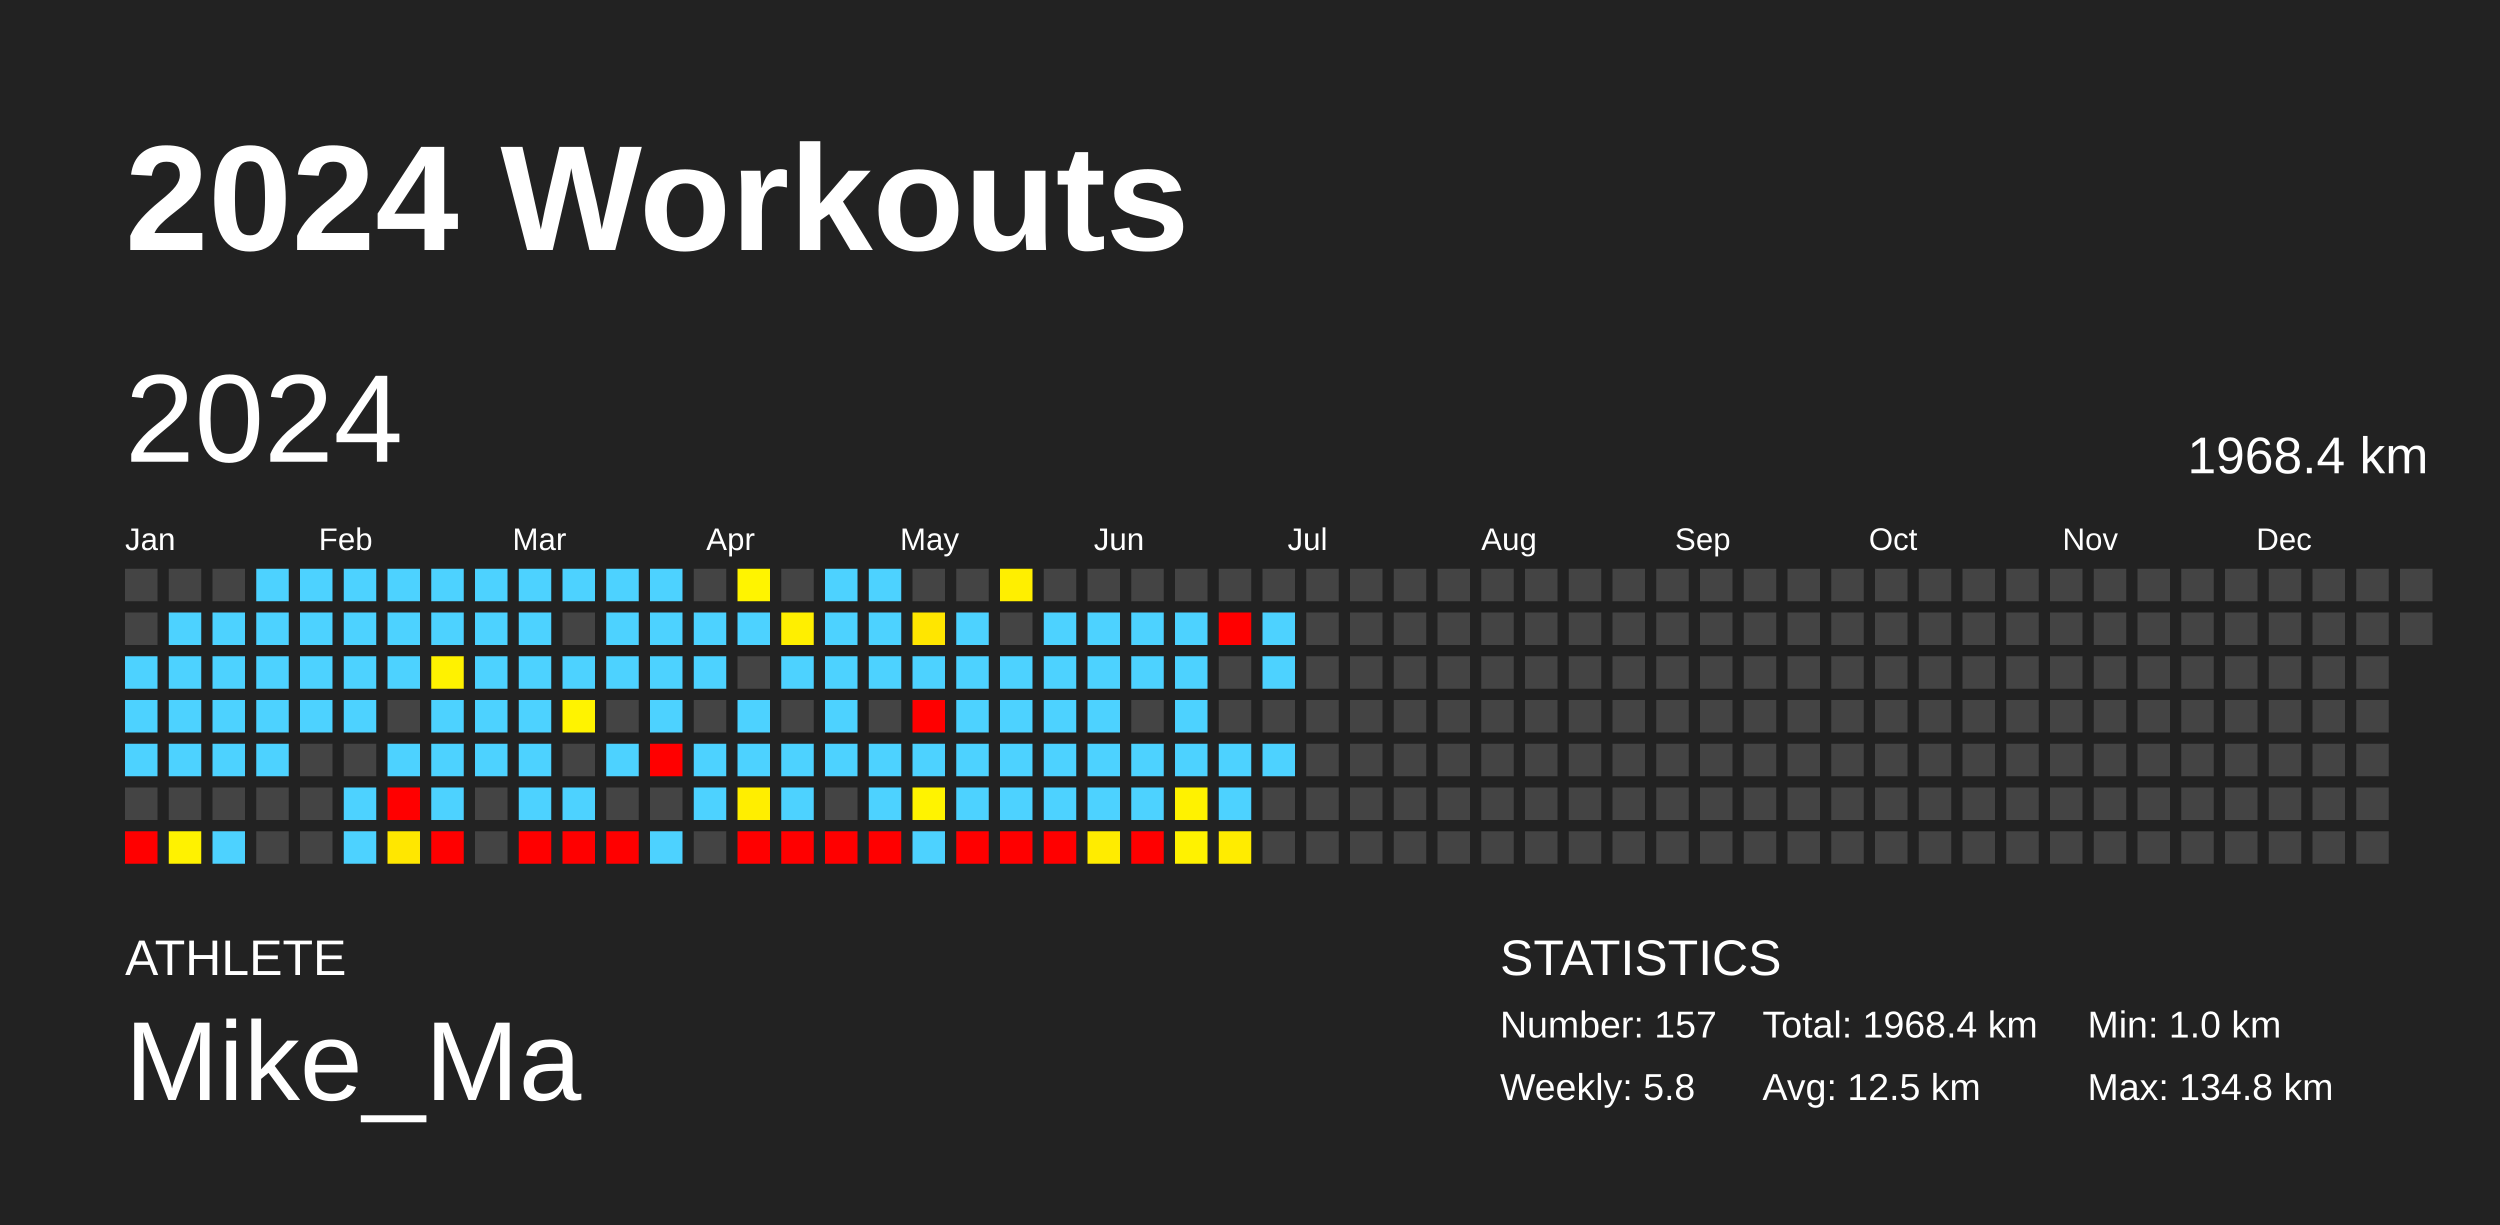
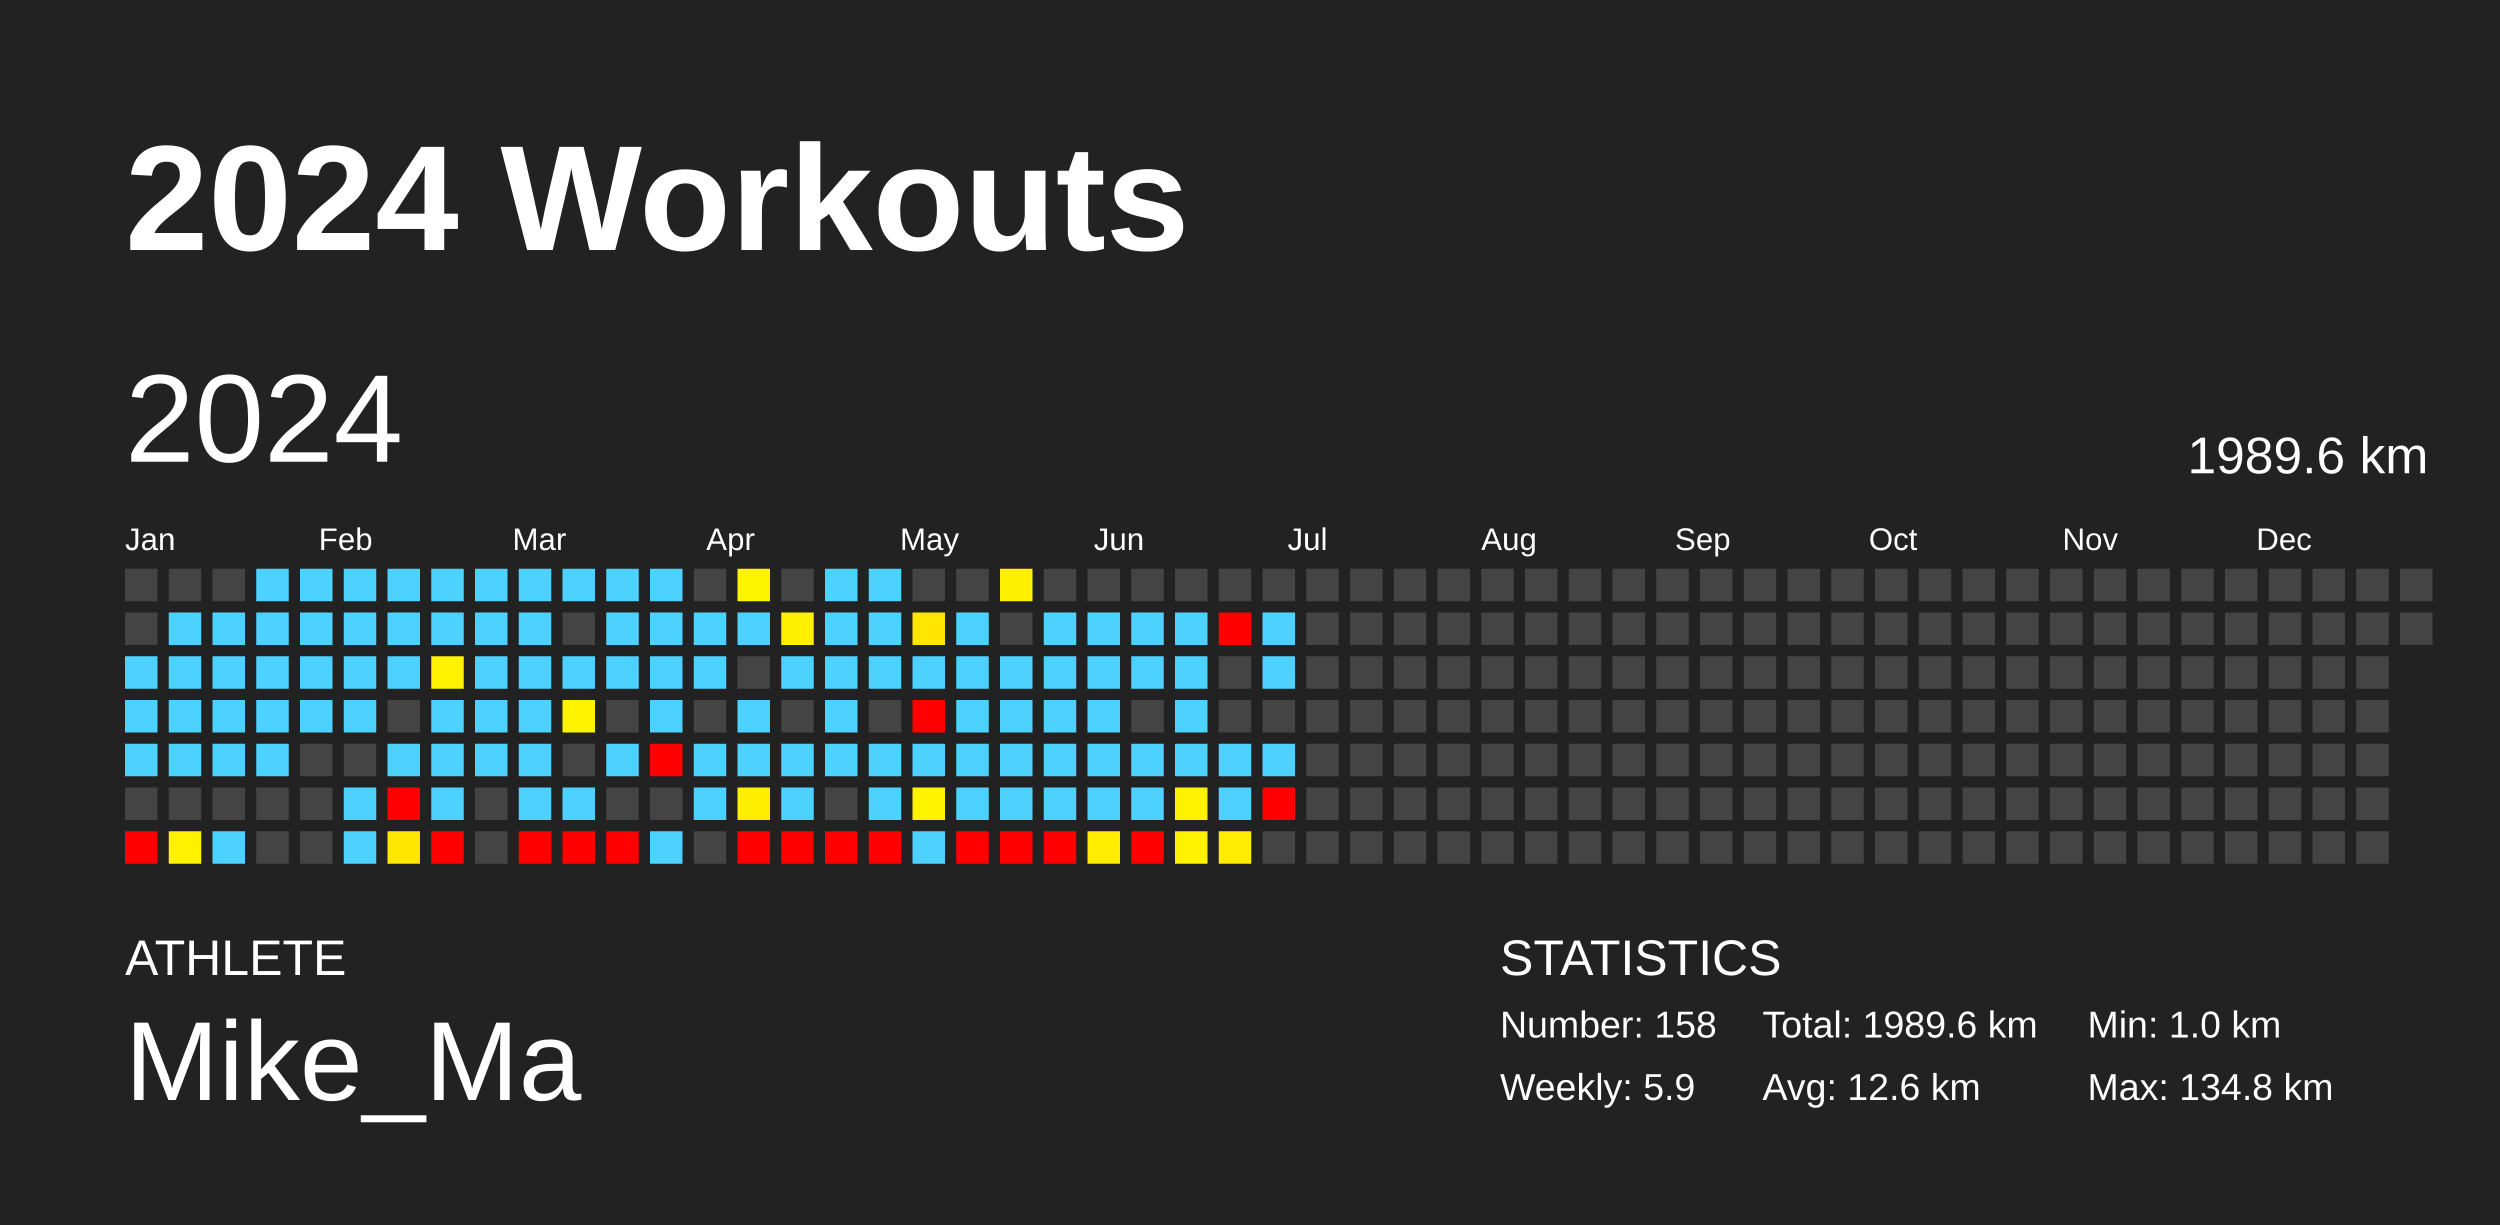
<svg xmlns="http://www.w3.org/2000/svg" baseProfile="full" height="98mm" version="1.1" viewBox="0,0,200,98" width="200mm">
  <defs />
  <rect fill="#222222" height="98" width="200" x="0" y="0" />
  <text fill="#FFFFFF" style="font-size:12px; font-family:Arial; font-weight:bold;" x="10" y="20">2024 Workouts</text>
  <text fill="#FFFFFF" style="font-size:4px; font-family:Arial" x="10" y="78">ATHLETE</text>
  <text fill="#FFFFFF" style="font-size:9px; font-family:Arial" x="10" y="88">Mike_Ma</text>
  <text fill="#FFFFFF" style="font-size:4px; font-family:Arial" x="120" y="78">STATISTICS</text>
-   <text fill="#FFFFFF" style="font-size:3px; font-family:Arial" x="120" y="83">Number: 157</text>
-   <text fill="#FFFFFF" style="font-size:3px; font-family:Arial" x="120" y="88">Weekly: 5.8</text>
-   <text fill="#FFFFFF" style="font-size:3px; font-family:Arial" x="141" y="83">Total: 1968.4 km</text>
-   <text fill="#FFFFFF" style="font-size:3px; font-family:Arial" x="141" y="88">Avg: 12.5 km</text>
+   <text fill="#FFFFFF" style="font-size:3px; font-family:Arial" x="120" y="83">Number: 158</text>
+   <text fill="#FFFFFF" style="font-size:3px; font-family:Arial" x="120" y="88">Weekly: 5.9</text>
+   <text fill="#FFFFFF" style="font-size:3px; font-family:Arial" x="141" y="83">Total: 1989.6 km</text>
+   <text fill="#FFFFFF" style="font-size:3px; font-family:Arial" x="141" y="88">Avg: 12.6 km</text>
  <text fill="#FFFFFF" style="font-size:3px; font-family:Arial" x="167" y="83">Min: 1.0 km</text>
  <text fill="#FFFFFF" style="font-size:3px; font-family:Arial" x="167" y="88">Max: 134.8 km</text>
  <text dominant-baseline="hanging" fill="#FFFFFF" style="font-size:10.0px; font-family:Arial;" x="10" y="30">2024</text>
-   <text dominant-baseline="hanging" fill="#FFFFFF" style="font-size:4.125px; font-family:Arial;" x="175" y="35">1968.4 km</text>
+   <text dominant-baseline="hanging" fill="#FFFFFF" style="font-size:4.125px; font-family:Arial;" x="175" y="35">1989.6 km</text>
  <text fill="#FFFFFF" style="font-size:2.5px; font-family:Arial" x="10.0" y="44">Jan</text>
  <text fill="#FFFFFF" style="font-size:2.5px; font-family:Arial" x="25.5" y="44">Feb</text>
  <text fill="#FFFFFF" style="font-size:2.5px; font-family:Arial" x="41.0" y="44">Mar</text>
  <text fill="#FFFFFF" style="font-size:2.5px; font-family:Arial" x="56.5" y="44">Apr</text>
  <text fill="#FFFFFF" style="font-size:2.5px; font-family:Arial" x="72.0" y="44">May</text>
  <text fill="#FFFFFF" style="font-size:2.5px; font-family:Arial" x="87.5" y="44">Jun</text>
  <text fill="#FFFFFF" style="font-size:2.5px; font-family:Arial" x="103.0" y="44">Jul</text>
  <text fill="#FFFFFF" style="font-size:2.5px; font-family:Arial" x="118.5" y="44">Aug</text>
  <text fill="#FFFFFF" style="font-size:2.5px; font-family:Arial" x="134.0" y="44">Sep</text>
  <text fill="#FFFFFF" style="font-size:2.5px; font-family:Arial" x="149.5" y="44">Oct</text>
  <text fill="#FFFFFF" style="font-size:2.5px; font-family:Arial" x="165.0" y="44">Nov</text>
  <text fill="#FFFFFF" style="font-size:2.5px; font-family:Arial" x="180.5" y="44">Dec</text>
  <rect fill="#444444" height="2.6" width="2.6" x="10.0" y="45.5" />
  <rect fill="#444444" height="2.6" width="2.6" x="10.0" y="49.0" />
  <rect fill="#4dd2ff" height="2.6" width="2.6" x="10.0" y="52.5" />
  <rect fill="#4dd2ff" height="2.6" width="2.6" x="10.0" y="56.0" />
  <rect fill="#4dd2ff" height="2.6" width="2.6" x="10.0" y="59.5" />
  <rect fill="#444444" height="2.6" width="2.6" x="10.0" y="63.0" />
  <rect fill="red" height="2.6" width="2.6" x="10.0" y="66.5" />
  <rect fill="#444444" height="2.6" width="2.6" x="13.5" y="45.5" />
  <rect fill="#4dd2ff" height="2.6" width="2.6" x="13.5" y="49.0" />
  <rect fill="#4dd2ff" height="2.6" width="2.6" x="13.5" y="52.5" />
  <rect fill="#4dd2ff" height="2.6" width="2.6" x="13.5" y="56.0" />
  <rect fill="#4dd2ff" height="2.6" width="2.6" x="13.5" y="59.5" />
  <rect fill="#444444" height="2.6" width="2.6" x="13.5" y="63.0" />
  <rect fill="#fff200" height="2.6" width="2.6" x="13.5" y="66.5" />
  <rect fill="#444444" height="2.6" width="2.6" x="17.0" y="45.5" />
  <rect fill="#4dd2ff" height="2.6" width="2.6" x="17.0" y="49.0" />
  <rect fill="#4dd2ff" height="2.6" width="2.6" x="17.0" y="52.5" />
  <rect fill="#4dd2ff" height="2.6" width="2.6" x="17.0" y="56.0" />
  <rect fill="#4dd2ff" height="2.6" width="2.6" x="17.0" y="59.5" />
  <rect fill="#444444" height="2.6" width="2.6" x="17.0" y="63.0" />
  <rect fill="#4dd2ff" height="2.6" width="2.6" x="17.0" y="66.5" />
  <rect fill="#4dd2ff" height="2.6" width="2.6" x="20.5" y="45.5" />
  <rect fill="#4dd2ff" height="2.6" width="2.6" x="20.5" y="49.0" />
  <rect fill="#4dd2ff" height="2.6" width="2.6" x="20.5" y="52.5" />
  <rect fill="#4dd2ff" height="2.6" width="2.6" x="20.5" y="56.0" />
  <rect fill="#4dd2ff" height="2.6" width="2.6" x="20.5" y="59.5" />
  <rect fill="#444444" height="2.6" width="2.6" x="20.5" y="63.0" />
  <rect fill="#444444" height="2.6" width="2.6" x="20.5" y="66.5" />
  <rect fill="#4dd2ff" height="2.6" width="2.6" x="24.0" y="45.5" />
  <rect fill="#4dd2ff" height="2.6" width="2.6" x="24.0" y="49.0" />
  <rect fill="#4dd2ff" height="2.6" width="2.6" x="24.0" y="52.5" />
  <rect fill="#4dd2ff" height="2.6" width="2.6" x="24.0" y="56.0" />
  <rect fill="#444444" height="2.6" width="2.6" x="24.0" y="59.5" />
  <rect fill="#444444" height="2.6" width="2.6" x="24.0" y="63.0" />
  <rect fill="#444444" height="2.6" width="2.6" x="24.0" y="66.5" />
  <rect fill="#4dd2ff" height="2.6" width="2.6" x="27.5" y="45.5" />
  <rect fill="#4dd2ff" height="2.6" width="2.6" x="27.5" y="49.0" />
  <rect fill="#4dd2ff" height="2.6" width="2.6" x="27.5" y="52.5" />
  <rect fill="#4dd2ff" height="2.6" width="2.6" x="27.5" y="56.0" />
  <rect fill="#444444" height="2.6" width="2.6" x="27.5" y="59.5" />
  <rect fill="#4dd2ff" height="2.6" width="2.6" x="27.5" y="63.0" />
  <rect fill="#4dd2ff" height="2.6" width="2.6" x="27.5" y="66.5" />
  <rect fill="#4dd2ff" height="2.6" width="2.6" x="31.0" y="45.5" />
  <rect fill="#4dd2ff" height="2.6" width="2.6" x="31.0" y="49.0" />
  <rect fill="#4dd2ff" height="2.6" width="2.6" x="31.0" y="52.5" />
  <rect fill="#444444" height="2.6" width="2.6" x="31.0" y="56.0" />
  <rect fill="#4dd2ff" height="2.6" width="2.6" x="31.0" y="59.5" />
  <rect fill="red" height="2.6" width="2.6" x="31.0" y="63.0" />
  <rect fill="#ffe700" height="2.6" width="2.6" x="31.0" y="66.5" />
  <rect fill="#4dd2ff" height="2.6" width="2.6" x="34.5" y="45.5" />
  <rect fill="#4dd2ff" height="2.6" width="2.6" x="34.5" y="49.0" />
  <rect fill="#fff200" height="2.6" width="2.6" x="34.5" y="52.5" />
  <rect fill="#4dd2ff" height="2.6" width="2.6" x="34.5" y="56.0" />
  <rect fill="#4dd2ff" height="2.6" width="2.6" x="34.5" y="59.5" />
  <rect fill="#4dd2ff" height="2.6" width="2.6" x="34.5" y="63.0" />
  <rect fill="red" height="2.6" width="2.6" x="34.5" y="66.5" />
  <rect fill="#4dd2ff" height="2.6" width="2.6" x="38.0" y="45.5" />
  <rect fill="#4dd2ff" height="2.6" width="2.6" x="38.0" y="49.0" />
  <rect fill="#4dd2ff" height="2.6" width="2.6" x="38.0" y="52.5" />
  <rect fill="#4dd2ff" height="2.6" width="2.6" x="38.0" y="56.0" />
  <rect fill="#4dd2ff" height="2.6" width="2.6" x="38.0" y="59.5" />
  <rect fill="#444444" height="2.6" width="2.6" x="38.0" y="63.0" />
  <rect fill="#444444" height="2.6" width="2.6" x="38.0" y="66.5" />
  <rect fill="#4dd2ff" height="2.6" width="2.6" x="41.5" y="45.5" />
  <rect fill="#4dd2ff" height="2.6" width="2.6" x="41.5" y="49.0" />
  <rect fill="#4dd2ff" height="2.6" width="2.6" x="41.5" y="52.5" />
  <rect fill="#4dd2ff" height="2.6" width="2.6" x="41.5" y="56.0" />
  <rect fill="#4dd2ff" height="2.6" width="2.6" x="41.5" y="59.5" />
  <rect fill="#4dd2ff" height="2.6" width="2.6" x="41.5" y="63.0" />
  <rect fill="red" height="2.6" width="2.6" x="41.5" y="66.5" />
  <rect fill="#4dd2ff" height="2.6" width="2.6" x="45.0" y="45.5" />
  <rect fill="#444444" height="2.6" width="2.6" x="45.0" y="49.0" />
  <rect fill="#4dd2ff" height="2.6" width="2.6" x="45.0" y="52.5" />
  <rect fill="#fff300" height="2.6" width="2.6" x="45.0" y="56.0" />
  <rect fill="#444444" height="2.6" width="2.6" x="45.0" y="59.5" />
  <rect fill="#4dd2ff" height="2.6" width="2.6" x="45.0" y="63.0" />
  <rect fill="red" height="2.6" width="2.6" x="45.0" y="66.5" />
  <rect fill="#4dd2ff" height="2.6" width="2.6" x="48.5" y="45.5" />
  <rect fill="#4dd2ff" height="2.6" width="2.6" x="48.5" y="49.0" />
  <rect fill="#4dd2ff" height="2.6" width="2.6" x="48.5" y="52.5" />
  <rect fill="#444444" height="2.6" width="2.6" x="48.5" y="56.0" />
  <rect fill="#4dd2ff" height="2.6" width="2.6" x="48.5" y="59.5" />
  <rect fill="#444444" height="2.6" width="2.6" x="48.5" y="63.0" />
  <rect fill="red" height="2.6" width="2.6" x="48.5" y="66.5" />
  <rect fill="#4dd2ff" height="2.6" width="2.6" x="52.0" y="45.5" />
  <rect fill="#4dd2ff" height="2.6" width="2.6" x="52.0" y="49.0" />
  <rect fill="#4dd2ff" height="2.6" width="2.6" x="52.0" y="52.5" />
  <rect fill="#4dd2ff" height="2.6" width="2.6" x="52.0" y="56.0" />
  <rect fill="red" height="2.6" width="2.6" x="52.0" y="59.5" />
  <rect fill="#444444" height="2.6" width="2.6" x="52.0" y="63.0" />
  <rect fill="#4dd2ff" height="2.6" width="2.6" x="52.0" y="66.5" />
  <rect fill="#444444" height="2.6" width="2.6" x="55.5" y="45.5" />
  <rect fill="#4dd2ff" height="2.6" width="2.6" x="55.5" y="49.0" />
  <rect fill="#4dd2ff" height="2.6" width="2.6" x="55.5" y="52.5" />
  <rect fill="#444444" height="2.6" width="2.6" x="55.5" y="56.0" />
  <rect fill="#4dd2ff" height="2.6" width="2.6" x="55.5" y="59.5" />
  <rect fill="#4dd2ff" height="2.6" width="2.6" x="55.5" y="63.0" />
  <rect fill="#444444" height="2.6" width="2.6" x="55.5" y="66.5" />
  <rect fill="#fff400" height="2.6" width="2.6" x="59.0" y="45.5" />
  <rect fill="#4dd2ff" height="2.6" width="2.6" x="59.0" y="49.0" />
  <rect fill="#444444" height="2.6" width="2.6" x="59.0" y="52.5" />
  <rect fill="#4dd2ff" height="2.6" width="2.6" x="59.0" y="56.0" />
  <rect fill="#4dd2ff" height="2.6" width="2.6" x="59.0" y="59.5" />
  <rect fill="#ffee00" height="2.6" width="2.6" x="59.0" y="63.0" />
  <rect fill="red" height="2.6" width="2.6" x="59.0" y="66.5" />
  <rect fill="#444444" height="2.6" width="2.6" x="62.5" y="45.5" />
  <rect fill="#ffef00" height="2.6" width="2.6" x="62.5" y="49.0" />
  <rect fill="#4dd2ff" height="2.6" width="2.6" x="62.5" y="52.5" />
  <rect fill="#444444" height="2.6" width="2.6" x="62.5" y="56.0" />
  <rect fill="#4dd2ff" height="2.6" width="2.6" x="62.5" y="59.5" />
  <rect fill="#4dd2ff" height="2.6" width="2.6" x="62.5" y="63.0" />
  <rect fill="red" height="2.6" width="2.6" x="62.5" y="66.5" />
  <rect fill="#4dd2ff" height="2.6" width="2.6" x="66.0" y="45.5" />
  <rect fill="#4dd2ff" height="2.6" width="2.6" x="66.0" y="49.0" />
  <rect fill="#4dd2ff" height="2.6" width="2.6" x="66.0" y="52.5" />
  <rect fill="#4dd2ff" height="2.6" width="2.6" x="66.0" y="56.0" />
  <rect fill="#4dd2ff" height="2.6" width="2.6" x="66.0" y="59.5" />
  <rect fill="#444444" height="2.6" width="2.6" x="66.0" y="63.0" />
  <rect fill="red" height="2.6" width="2.6" x="66.0" y="66.5" />
  <rect fill="#4dd2ff" height="2.6" width="2.6" x="69.5" y="45.5" />
  <rect fill="#4dd2ff" height="2.6" width="2.6" x="69.5" y="49.0" />
  <rect fill="#4dd2ff" height="2.6" width="2.6" x="69.5" y="52.5" />
  <rect fill="#444444" height="2.6" width="2.6" x="69.5" y="56.0" />
  <rect fill="#4dd2ff" height="2.6" width="2.6" x="69.5" y="59.5" />
  <rect fill="#4dd2ff" height="2.6" width="2.6" x="69.5" y="63.0" />
  <rect fill="red" height="2.6" width="2.6" x="69.5" y="66.5" />
  <rect fill="#444444" height="2.6" width="2.6" x="73.0" y="45.5" />
  <rect fill="#ffe600" height="2.6" width="2.6" x="73.0" y="49.0" />
  <rect fill="#4dd2ff" height="2.6" width="2.6" x="73.0" y="52.5" />
  <rect fill="red" height="2.6" width="2.6" x="73.0" y="56.0" />
  <rect fill="#4dd2ff" height="2.6" width="2.6" x="73.0" y="59.5" />
  <rect fill="#fff300" height="2.6" width="2.6" x="73.0" y="63.0" />
  <rect fill="#4dd2ff" height="2.6" width="2.6" x="73.0" y="66.5" />
  <rect fill="#444444" height="2.6" width="2.6" x="76.5" y="45.5" />
  <rect fill="#4dd2ff" height="2.6" width="2.6" x="76.5" y="49.0" />
  <rect fill="#4dd2ff" height="2.6" width="2.6" x="76.5" y="52.5" />
  <rect fill="#4dd2ff" height="2.6" width="2.6" x="76.5" y="56.0" />
  <rect fill="#4dd2ff" height="2.6" width="2.6" x="76.5" y="59.5" />
  <rect fill="#4dd2ff" height="2.6" width="2.6" x="76.5" y="63.0" />
  <rect fill="red" height="2.6" width="2.6" x="76.5" y="66.5" />
  <rect fill="#ffef00" height="2.6" width="2.6" x="80.0" y="45.5" />
  <rect fill="#444444" height="2.6" width="2.6" x="80.0" y="49.0" />
  <rect fill="#4dd2ff" height="2.6" width="2.6" x="80.0" y="52.5" />
  <rect fill="#4dd2ff" height="2.6" width="2.6" x="80.0" y="56.0" />
  <rect fill="#4dd2ff" height="2.6" width="2.6" x="80.0" y="59.5" />
  <rect fill="#4dd2ff" height="2.6" width="2.6" x="80.0" y="63.0" />
  <rect fill="red" height="2.6" width="2.6" x="80.0" y="66.5" />
  <rect fill="#444444" height="2.6" width="2.6" x="83.5" y="45.5" />
  <rect fill="#4dd2ff" height="2.6" width="2.6" x="83.5" y="49.0" />
  <rect fill="#4dd2ff" height="2.6" width="2.6" x="83.5" y="52.5" />
  <rect fill="#4dd2ff" height="2.6" width="2.6" x="83.5" y="56.0" />
  <rect fill="#4dd2ff" height="2.6" width="2.6" x="83.5" y="59.5" />
  <rect fill="#4dd2ff" height="2.6" width="2.6" x="83.5" y="63.0" />
  <rect fill="red" height="2.6" width="2.6" x="83.5" y="66.5" />
  <rect fill="#444444" height="2.6" width="2.6" x="87.0" y="45.5" />
  <rect fill="#4dd2ff" height="2.6" width="2.6" x="87.0" y="49.0" />
  <rect fill="#4dd2ff" height="2.6" width="2.6" x="87.0" y="52.5" />
  <rect fill="#4dd2ff" height="2.6" width="2.6" x="87.0" y="56.0" />
  <rect fill="#4dd2ff" height="2.6" width="2.6" x="87.0" y="59.5" />
  <rect fill="#4dd2ff" height="2.6" width="2.6" x="87.0" y="63.0" />
  <rect fill="#ffec00" height="2.6" width="2.6" x="87.0" y="66.5" />
  <rect fill="#444444" height="2.6" width="2.6" x="90.5" y="45.5" />
  <rect fill="#4dd2ff" height="2.6" width="2.6" x="90.5" y="49.0" />
  <rect fill="#4dd2ff" height="2.6" width="2.6" x="90.5" y="52.5" />
  <rect fill="#444444" height="2.6" width="2.6" x="90.5" y="56.0" />
  <rect fill="#4dd2ff" height="2.6" width="2.6" x="90.5" y="59.5" />
  <rect fill="#4dd2ff" height="2.6" width="2.6" x="90.5" y="63.0" />
  <rect fill="red" height="2.6" width="2.6" x="90.5" y="66.5" />
  <rect fill="#444444" height="2.6" width="2.6" x="94.0" y="45.5" />
  <rect fill="#4dd2ff" height="2.6" width="2.6" x="94.0" y="49.0" />
  <rect fill="#4dd2ff" height="2.6" width="2.6" x="94.0" y="52.5" />
  <rect fill="#4dd2ff" height="2.6" width="2.6" x="94.0" y="56.0" />
  <rect fill="#4dd2ff" height="2.6" width="2.6" x="94.0" y="59.5" />
  <rect fill="#fff200" height="2.6" width="2.6" x="94.0" y="63.0" />
  <rect fill="#fff200" height="2.6" width="2.6" x="94.0" y="66.5" />
  <rect fill="#444444" height="2.6" width="2.6" x="97.5" y="45.5" />
  <rect fill="red" height="2.6" width="2.6" x="97.5" y="49.0" />
  <rect fill="#444444" height="2.6" width="2.6" x="97.5" y="52.5" />
  <rect fill="#444444" height="2.6" width="2.6" x="97.5" y="56.0" />
  <rect fill="#4dd2ff" height="2.6" width="2.6" x="97.5" y="59.5" />
  <rect fill="#4dd2ff" height="2.6" width="2.6" x="97.5" y="63.0" />
  <rect fill="#ffec00" height="2.6" width="2.6" x="97.5" y="66.5" />
  <rect fill="#444444" height="2.6" width="2.6" x="101.0" y="45.5" />
  <rect fill="#4dd2ff" height="2.6" width="2.6" x="101.0" y="49.0" />
  <rect fill="#4dd2ff" height="2.6" width="2.6" x="101.0" y="52.5" />
  <rect fill="#444444" height="2.6" width="2.6" x="101.0" y="56.0" />
  <rect fill="#4dd2ff" height="2.6" width="2.6" x="101.0" y="59.5" />
-   <rect fill="#444444" height="2.6" width="2.6" x="101.0" y="63.0" />
+   <rect fill="red" height="2.6" width="2.6" x="101.0" y="63.0" />
  <rect fill="#444444" height="2.6" width="2.6" x="101.0" y="66.5" />
  <rect fill="#444444" height="2.6" width="2.6" x="104.5" y="45.5" />
  <rect fill="#444444" height="2.6" width="2.6" x="104.5" y="49.0" />
  <rect fill="#444444" height="2.6" width="2.6" x="104.5" y="52.5" />
  <rect fill="#444444" height="2.6" width="2.6" x="104.5" y="56.0" />
  <rect fill="#444444" height="2.6" width="2.6" x="104.5" y="59.5" />
  <rect fill="#444444" height="2.6" width="2.6" x="104.5" y="63.0" />
  <rect fill="#444444" height="2.6" width="2.6" x="104.5" y="66.5" />
  <rect fill="#444444" height="2.6" width="2.6" x="108.0" y="45.5" />
  <rect fill="#444444" height="2.6" width="2.6" x="108.0" y="49.0" />
  <rect fill="#444444" height="2.6" width="2.6" x="108.0" y="52.5" />
  <rect fill="#444444" height="2.6" width="2.6" x="108.0" y="56.0" />
  <rect fill="#444444" height="2.6" width="2.6" x="108.0" y="59.5" />
  <rect fill="#444444" height="2.6" width="2.6" x="108.0" y="63.0" />
  <rect fill="#444444" height="2.6" width="2.6" x="108.0" y="66.5" />
  <rect fill="#444444" height="2.6" width="2.6" x="111.5" y="45.5" />
  <rect fill="#444444" height="2.6" width="2.6" x="111.5" y="49.0" />
  <rect fill="#444444" height="2.6" width="2.6" x="111.5" y="52.5" />
  <rect fill="#444444" height="2.6" width="2.6" x="111.5" y="56.0" />
  <rect fill="#444444" height="2.6" width="2.6" x="111.5" y="59.5" />
  <rect fill="#444444" height="2.6" width="2.6" x="111.5" y="63.0" />
  <rect fill="#444444" height="2.6" width="2.6" x="111.5" y="66.5" />
  <rect fill="#444444" height="2.6" width="2.6" x="115.0" y="45.5" />
  <rect fill="#444444" height="2.6" width="2.6" x="115.0" y="49.0" />
  <rect fill="#444444" height="2.6" width="2.6" x="115.0" y="52.5" />
  <rect fill="#444444" height="2.6" width="2.6" x="115.0" y="56.0" />
  <rect fill="#444444" height="2.6" width="2.6" x="115.0" y="59.5" />
  <rect fill="#444444" height="2.6" width="2.6" x="115.0" y="63.0" />
  <rect fill="#444444" height="2.6" width="2.6" x="115.0" y="66.5" />
  <rect fill="#444444" height="2.6" width="2.6" x="118.5" y="45.5" />
  <rect fill="#444444" height="2.6" width="2.6" x="118.5" y="49.0" />
  <rect fill="#444444" height="2.6" width="2.6" x="118.5" y="52.5" />
  <rect fill="#444444" height="2.6" width="2.6" x="118.5" y="56.0" />
  <rect fill="#444444" height="2.6" width="2.6" x="118.5" y="59.5" />
  <rect fill="#444444" height="2.6" width="2.6" x="118.5" y="63.0" />
  <rect fill="#444444" height="2.6" width="2.6" x="118.5" y="66.5" />
  <rect fill="#444444" height="2.6" width="2.6" x="122.0" y="45.5" />
  <rect fill="#444444" height="2.6" width="2.6" x="122.0" y="49.0" />
  <rect fill="#444444" height="2.6" width="2.6" x="122.0" y="52.5" />
  <rect fill="#444444" height="2.6" width="2.6" x="122.0" y="56.0" />
  <rect fill="#444444" height="2.6" width="2.6" x="122.0" y="59.5" />
  <rect fill="#444444" height="2.6" width="2.6" x="122.0" y="63.0" />
  <rect fill="#444444" height="2.6" width="2.6" x="122.0" y="66.5" />
  <rect fill="#444444" height="2.6" width="2.6" x="125.5" y="45.5" />
  <rect fill="#444444" height="2.6" width="2.6" x="125.5" y="49.0" />
  <rect fill="#444444" height="2.6" width="2.6" x="125.5" y="52.5" />
  <rect fill="#444444" height="2.6" width="2.6" x="125.5" y="56.0" />
  <rect fill="#444444" height="2.6" width="2.6" x="125.5" y="59.5" />
  <rect fill="#444444" height="2.6" width="2.6" x="125.5" y="63.0" />
  <rect fill="#444444" height="2.6" width="2.6" x="125.5" y="66.5" />
  <rect fill="#444444" height="2.6" width="2.6" x="129.0" y="45.5" />
  <rect fill="#444444" height="2.6" width="2.6" x="129.0" y="49.0" />
  <rect fill="#444444" height="2.6" width="2.6" x="129.0" y="52.5" />
  <rect fill="#444444" height="2.6" width="2.6" x="129.0" y="56.0" />
  <rect fill="#444444" height="2.6" width="2.6" x="129.0" y="59.5" />
  <rect fill="#444444" height="2.6" width="2.6" x="129.0" y="63.0" />
  <rect fill="#444444" height="2.6" width="2.6" x="129.0" y="66.5" />
  <rect fill="#444444" height="2.6" width="2.6" x="132.5" y="45.5" />
  <rect fill="#444444" height="2.6" width="2.6" x="132.5" y="49.0" />
  <rect fill="#444444" height="2.6" width="2.6" x="132.5" y="52.5" />
  <rect fill="#444444" height="2.6" width="2.6" x="132.5" y="56.0" />
  <rect fill="#444444" height="2.6" width="2.6" x="132.5" y="59.5" />
  <rect fill="#444444" height="2.6" width="2.6" x="132.5" y="63.0" />
  <rect fill="#444444" height="2.6" width="2.6" x="132.5" y="66.5" />
  <rect fill="#444444" height="2.6" width="2.6" x="136.0" y="45.5" />
  <rect fill="#444444" height="2.6" width="2.6" x="136.0" y="49.0" />
  <rect fill="#444444" height="2.6" width="2.6" x="136.0" y="52.5" />
  <rect fill="#444444" height="2.6" width="2.6" x="136.0" y="56.0" />
  <rect fill="#444444" height="2.6" width="2.6" x="136.0" y="59.5" />
  <rect fill="#444444" height="2.6" width="2.6" x="136.0" y="63.0" />
  <rect fill="#444444" height="2.6" width="2.6" x="136.0" y="66.5" />
  <rect fill="#444444" height="2.6" width="2.6" x="139.5" y="45.5" />
  <rect fill="#444444" height="2.6" width="2.6" x="139.5" y="49.0" />
  <rect fill="#444444" height="2.6" width="2.6" x="139.5" y="52.5" />
  <rect fill="#444444" height="2.6" width="2.6" x="139.5" y="56.0" />
  <rect fill="#444444" height="2.6" width="2.6" x="139.5" y="59.5" />
  <rect fill="#444444" height="2.6" width="2.6" x="139.5" y="63.0" />
  <rect fill="#444444" height="2.6" width="2.6" x="139.5" y="66.5" />
  <rect fill="#444444" height="2.6" width="2.6" x="143.0" y="45.5" />
  <rect fill="#444444" height="2.6" width="2.6" x="143.0" y="49.0" />
  <rect fill="#444444" height="2.6" width="2.6" x="143.0" y="52.5" />
  <rect fill="#444444" height="2.6" width="2.6" x="143.0" y="56.0" />
  <rect fill="#444444" height="2.6" width="2.6" x="143.0" y="59.5" />
  <rect fill="#444444" height="2.6" width="2.6" x="143.0" y="63.0" />
  <rect fill="#444444" height="2.6" width="2.6" x="143.0" y="66.5" />
  <rect fill="#444444" height="2.6" width="2.6" x="146.5" y="45.5" />
  <rect fill="#444444" height="2.6" width="2.6" x="146.5" y="49.0" />
  <rect fill="#444444" height="2.6" width="2.6" x="146.5" y="52.5" />
  <rect fill="#444444" height="2.6" width="2.6" x="146.5" y="56.0" />
  <rect fill="#444444" height="2.6" width="2.6" x="146.5" y="59.5" />
  <rect fill="#444444" height="2.6" width="2.6" x="146.5" y="63.0" />
  <rect fill="#444444" height="2.6" width="2.6" x="146.5" y="66.5" />
  <rect fill="#444444" height="2.6" width="2.6" x="150.0" y="45.5" />
  <rect fill="#444444" height="2.6" width="2.6" x="150.0" y="49.0" />
  <rect fill="#444444" height="2.6" width="2.6" x="150.0" y="52.5" />
  <rect fill="#444444" height="2.6" width="2.6" x="150.0" y="56.0" />
  <rect fill="#444444" height="2.6" width="2.6" x="150.0" y="59.5" />
  <rect fill="#444444" height="2.6" width="2.6" x="150.0" y="63.0" />
  <rect fill="#444444" height="2.6" width="2.6" x="150.0" y="66.5" />
  <rect fill="#444444" height="2.6" width="2.6" x="153.5" y="45.5" />
  <rect fill="#444444" height="2.6" width="2.6" x="153.5" y="49.0" />
  <rect fill="#444444" height="2.6" width="2.6" x="153.5" y="52.5" />
  <rect fill="#444444" height="2.6" width="2.6" x="153.5" y="56.0" />
  <rect fill="#444444" height="2.6" width="2.6" x="153.5" y="59.5" />
  <rect fill="#444444" height="2.6" width="2.6" x="153.5" y="63.0" />
  <rect fill="#444444" height="2.6" width="2.6" x="153.5" y="66.5" />
  <rect fill="#444444" height="2.6" width="2.6" x="157.0" y="45.5" />
  <rect fill="#444444" height="2.6" width="2.6" x="157.0" y="49.0" />
  <rect fill="#444444" height="2.6" width="2.6" x="157.0" y="52.5" />
  <rect fill="#444444" height="2.6" width="2.6" x="157.0" y="56.0" />
  <rect fill="#444444" height="2.6" width="2.6" x="157.0" y="59.5" />
  <rect fill="#444444" height="2.6" width="2.6" x="157.0" y="63.0" />
  <rect fill="#444444" height="2.6" width="2.6" x="157.0" y="66.5" />
  <rect fill="#444444" height="2.6" width="2.6" x="160.5" y="45.5" />
  <rect fill="#444444" height="2.6" width="2.6" x="160.5" y="49.0" />
  <rect fill="#444444" height="2.6" width="2.6" x="160.5" y="52.5" />
  <rect fill="#444444" height="2.6" width="2.6" x="160.5" y="56.0" />
  <rect fill="#444444" height="2.6" width="2.6" x="160.5" y="59.5" />
  <rect fill="#444444" height="2.6" width="2.6" x="160.5" y="63.0" />
  <rect fill="#444444" height="2.6" width="2.6" x="160.5" y="66.5" />
  <rect fill="#444444" height="2.6" width="2.6" x="164.0" y="45.5" />
  <rect fill="#444444" height="2.6" width="2.6" x="164.0" y="49.0" />
  <rect fill="#444444" height="2.6" width="2.6" x="164.0" y="52.5" />
  <rect fill="#444444" height="2.6" width="2.6" x="164.0" y="56.0" />
  <rect fill="#444444" height="2.6" width="2.6" x="164.0" y="59.5" />
  <rect fill="#444444" height="2.6" width="2.6" x="164.0" y="63.0" />
  <rect fill="#444444" height="2.6" width="2.6" x="164.0" y="66.5" />
  <rect fill="#444444" height="2.6" width="2.6" x="167.5" y="45.5" />
  <rect fill="#444444" height="2.6" width="2.6" x="167.5" y="49.0" />
  <rect fill="#444444" height="2.6" width="2.6" x="167.5" y="52.5" />
  <rect fill="#444444" height="2.6" width="2.6" x="167.5" y="56.0" />
  <rect fill="#444444" height="2.6" width="2.6" x="167.5" y="59.5" />
  <rect fill="#444444" height="2.6" width="2.6" x="167.5" y="63.0" />
  <rect fill="#444444" height="2.6" width="2.6" x="167.5" y="66.5" />
  <rect fill="#444444" height="2.6" width="2.6" x="171.0" y="45.5" />
  <rect fill="#444444" height="2.6" width="2.6" x="171.0" y="49.0" />
  <rect fill="#444444" height="2.6" width="2.6" x="171.0" y="52.5" />
  <rect fill="#444444" height="2.6" width="2.6" x="171.0" y="56.0" />
  <rect fill="#444444" height="2.6" width="2.6" x="171.0" y="59.5" />
  <rect fill="#444444" height="2.6" width="2.6" x="171.0" y="63.0" />
  <rect fill="#444444" height="2.6" width="2.6" x="171.0" y="66.5" />
  <rect fill="#444444" height="2.6" width="2.6" x="174.5" y="45.5" />
  <rect fill="#444444" height="2.6" width="2.6" x="174.5" y="49.0" />
  <rect fill="#444444" height="2.6" width="2.6" x="174.5" y="52.5" />
  <rect fill="#444444" height="2.6" width="2.6" x="174.5" y="56.0" />
  <rect fill="#444444" height="2.6" width="2.6" x="174.5" y="59.5" />
  <rect fill="#444444" height="2.6" width="2.6" x="174.5" y="63.0" />
  <rect fill="#444444" height="2.6" width="2.6" x="174.5" y="66.5" />
  <rect fill="#444444" height="2.6" width="2.6" x="178.0" y="45.5" />
  <rect fill="#444444" height="2.6" width="2.6" x="178.0" y="49.0" />
  <rect fill="#444444" height="2.6" width="2.6" x="178.0" y="52.5" />
  <rect fill="#444444" height="2.6" width="2.6" x="178.0" y="56.0" />
  <rect fill="#444444" height="2.6" width="2.6" x="178.0" y="59.5" />
  <rect fill="#444444" height="2.6" width="2.6" x="178.0" y="63.0" />
  <rect fill="#444444" height="2.6" width="2.6" x="178.0" y="66.5" />
  <rect fill="#444444" height="2.6" width="2.6" x="181.5" y="45.5" />
  <rect fill="#444444" height="2.6" width="2.6" x="181.5" y="49.0" />
  <rect fill="#444444" height="2.6" width="2.6" x="181.5" y="52.5" />
  <rect fill="#444444" height="2.6" width="2.6" x="181.5" y="56.0" />
  <rect fill="#444444" height="2.6" width="2.6" x="181.5" y="59.5" />
  <rect fill="#444444" height="2.6" width="2.6" x="181.5" y="63.0" />
  <rect fill="#444444" height="2.6" width="2.6" x="181.5" y="66.5" />
  <rect fill="#444444" height="2.6" width="2.6" x="185.0" y="45.5" />
  <rect fill="#444444" height="2.6" width="2.6" x="185.0" y="49.0" />
  <rect fill="#444444" height="2.6" width="2.6" x="185.0" y="52.5" />
  <rect fill="#444444" height="2.6" width="2.6" x="185.0" y="56.0" />
  <rect fill="#444444" height="2.6" width="2.6" x="185.0" y="59.5" />
  <rect fill="#444444" height="2.6" width="2.6" x="185.0" y="63.0" />
  <rect fill="#444444" height="2.6" width="2.6" x="185.0" y="66.5" />
  <rect fill="#444444" height="2.6" width="2.6" x="188.5" y="45.5" />
  <rect fill="#444444" height="2.6" width="2.6" x="188.5" y="49.0" />
  <rect fill="#444444" height="2.6" width="2.6" x="188.5" y="52.5" />
  <rect fill="#444444" height="2.6" width="2.6" x="188.5" y="56.0" />
  <rect fill="#444444" height="2.6" width="2.6" x="188.5" y="59.5" />
  <rect fill="#444444" height="2.6" width="2.6" x="188.5" y="63.0" />
  <rect fill="#444444" height="2.6" width="2.6" x="188.5" y="66.5" />
  <rect fill="#444444" height="2.6" width="2.6" x="192.0" y="45.5" />
  <rect fill="#444444" height="2.6" width="2.6" x="192.0" y="49.0" />
</svg>
